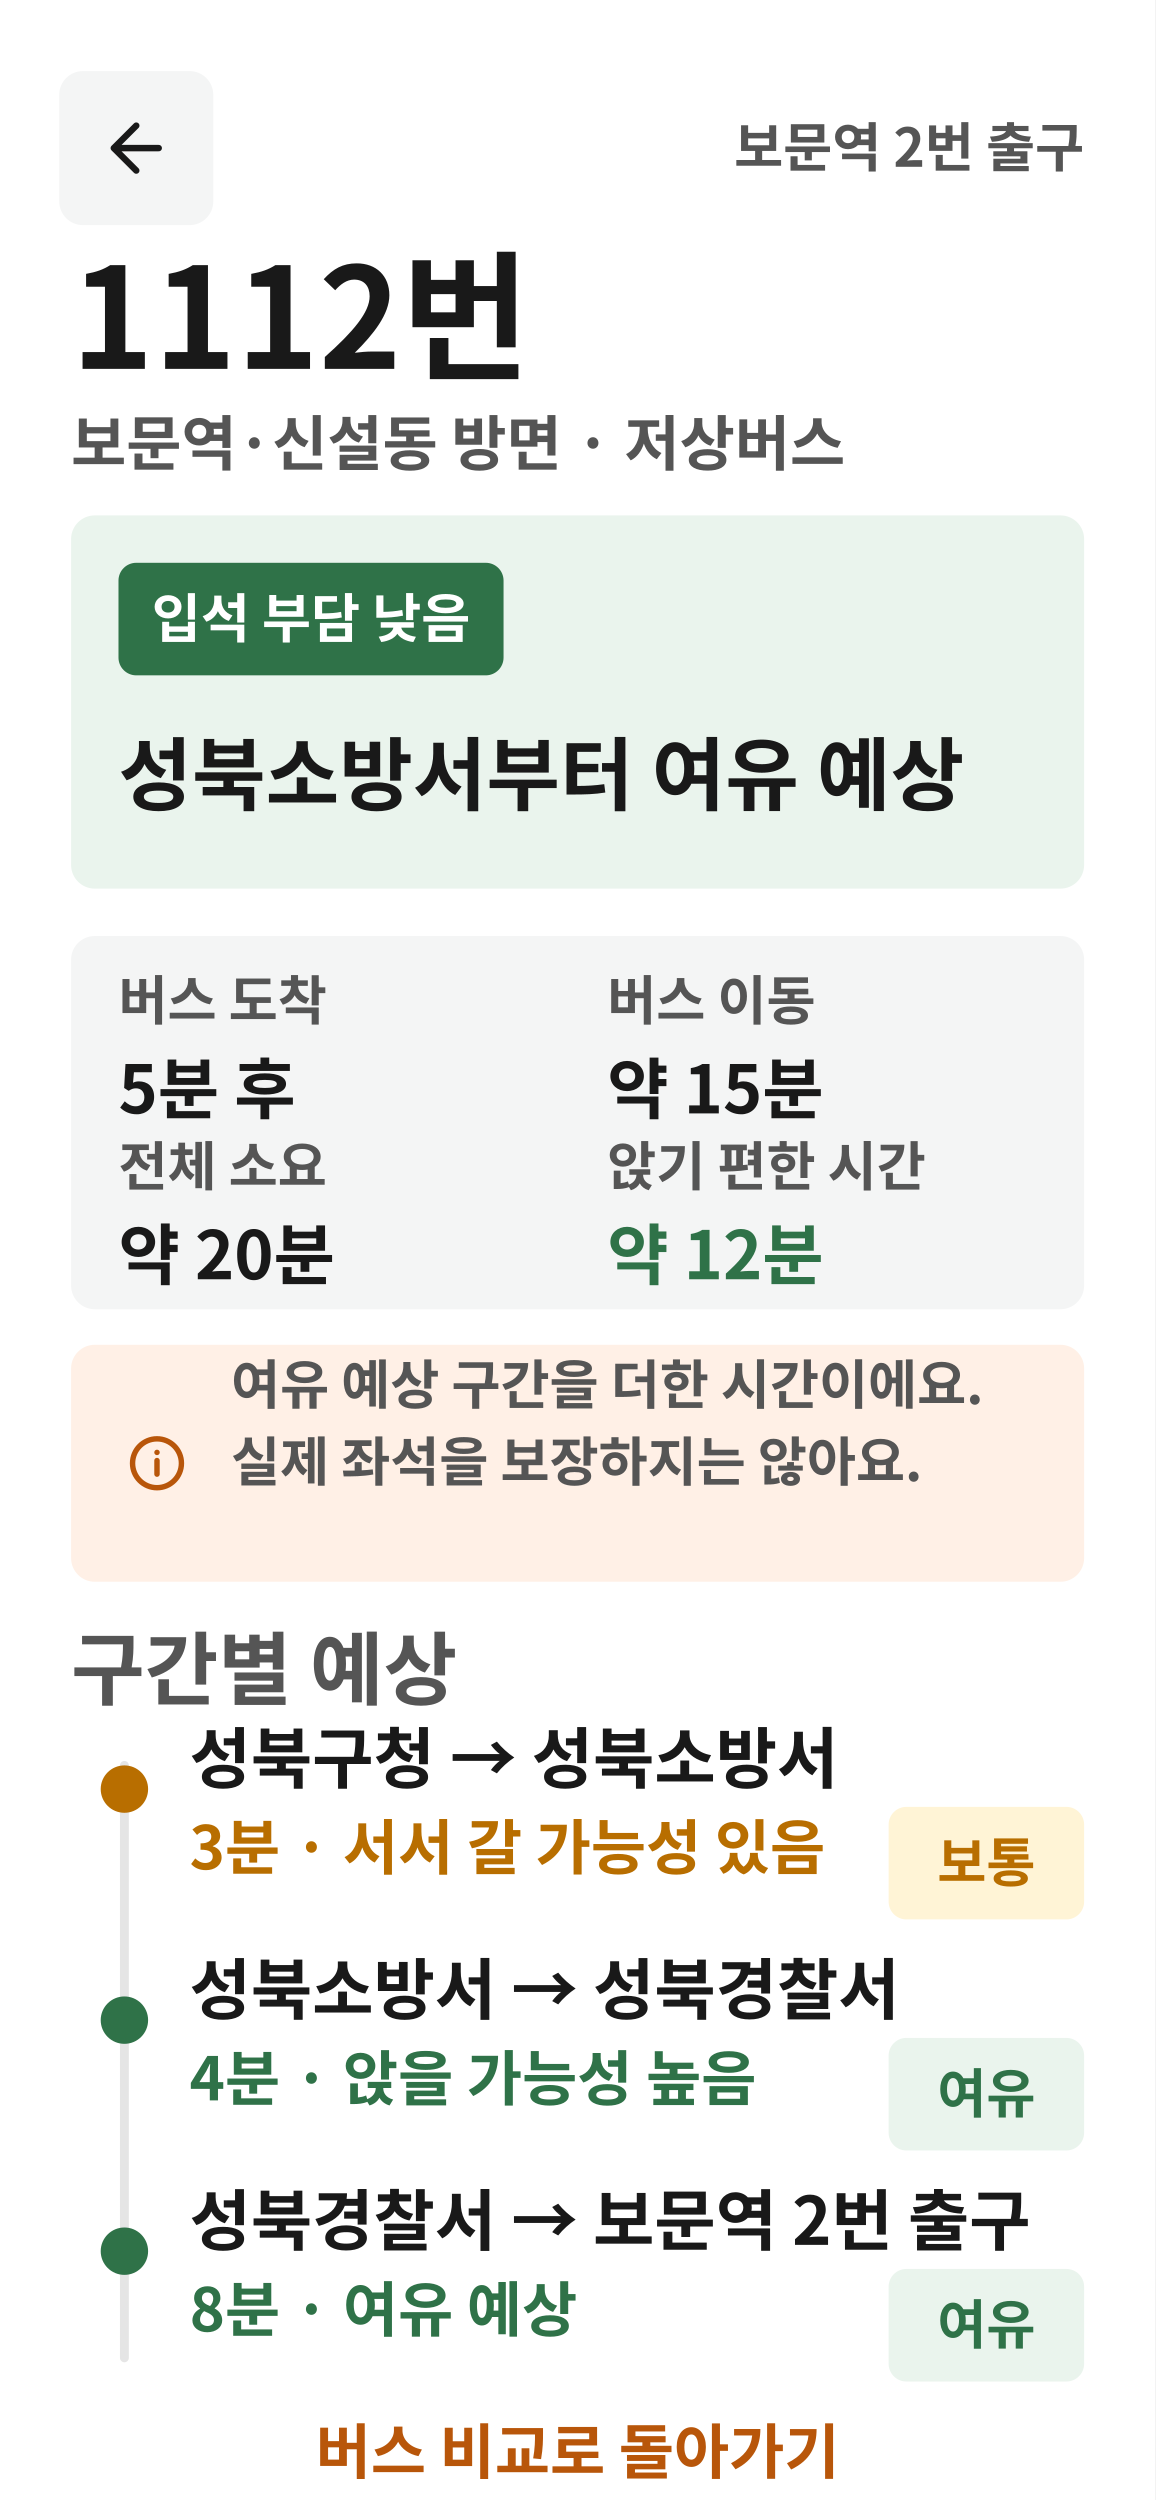
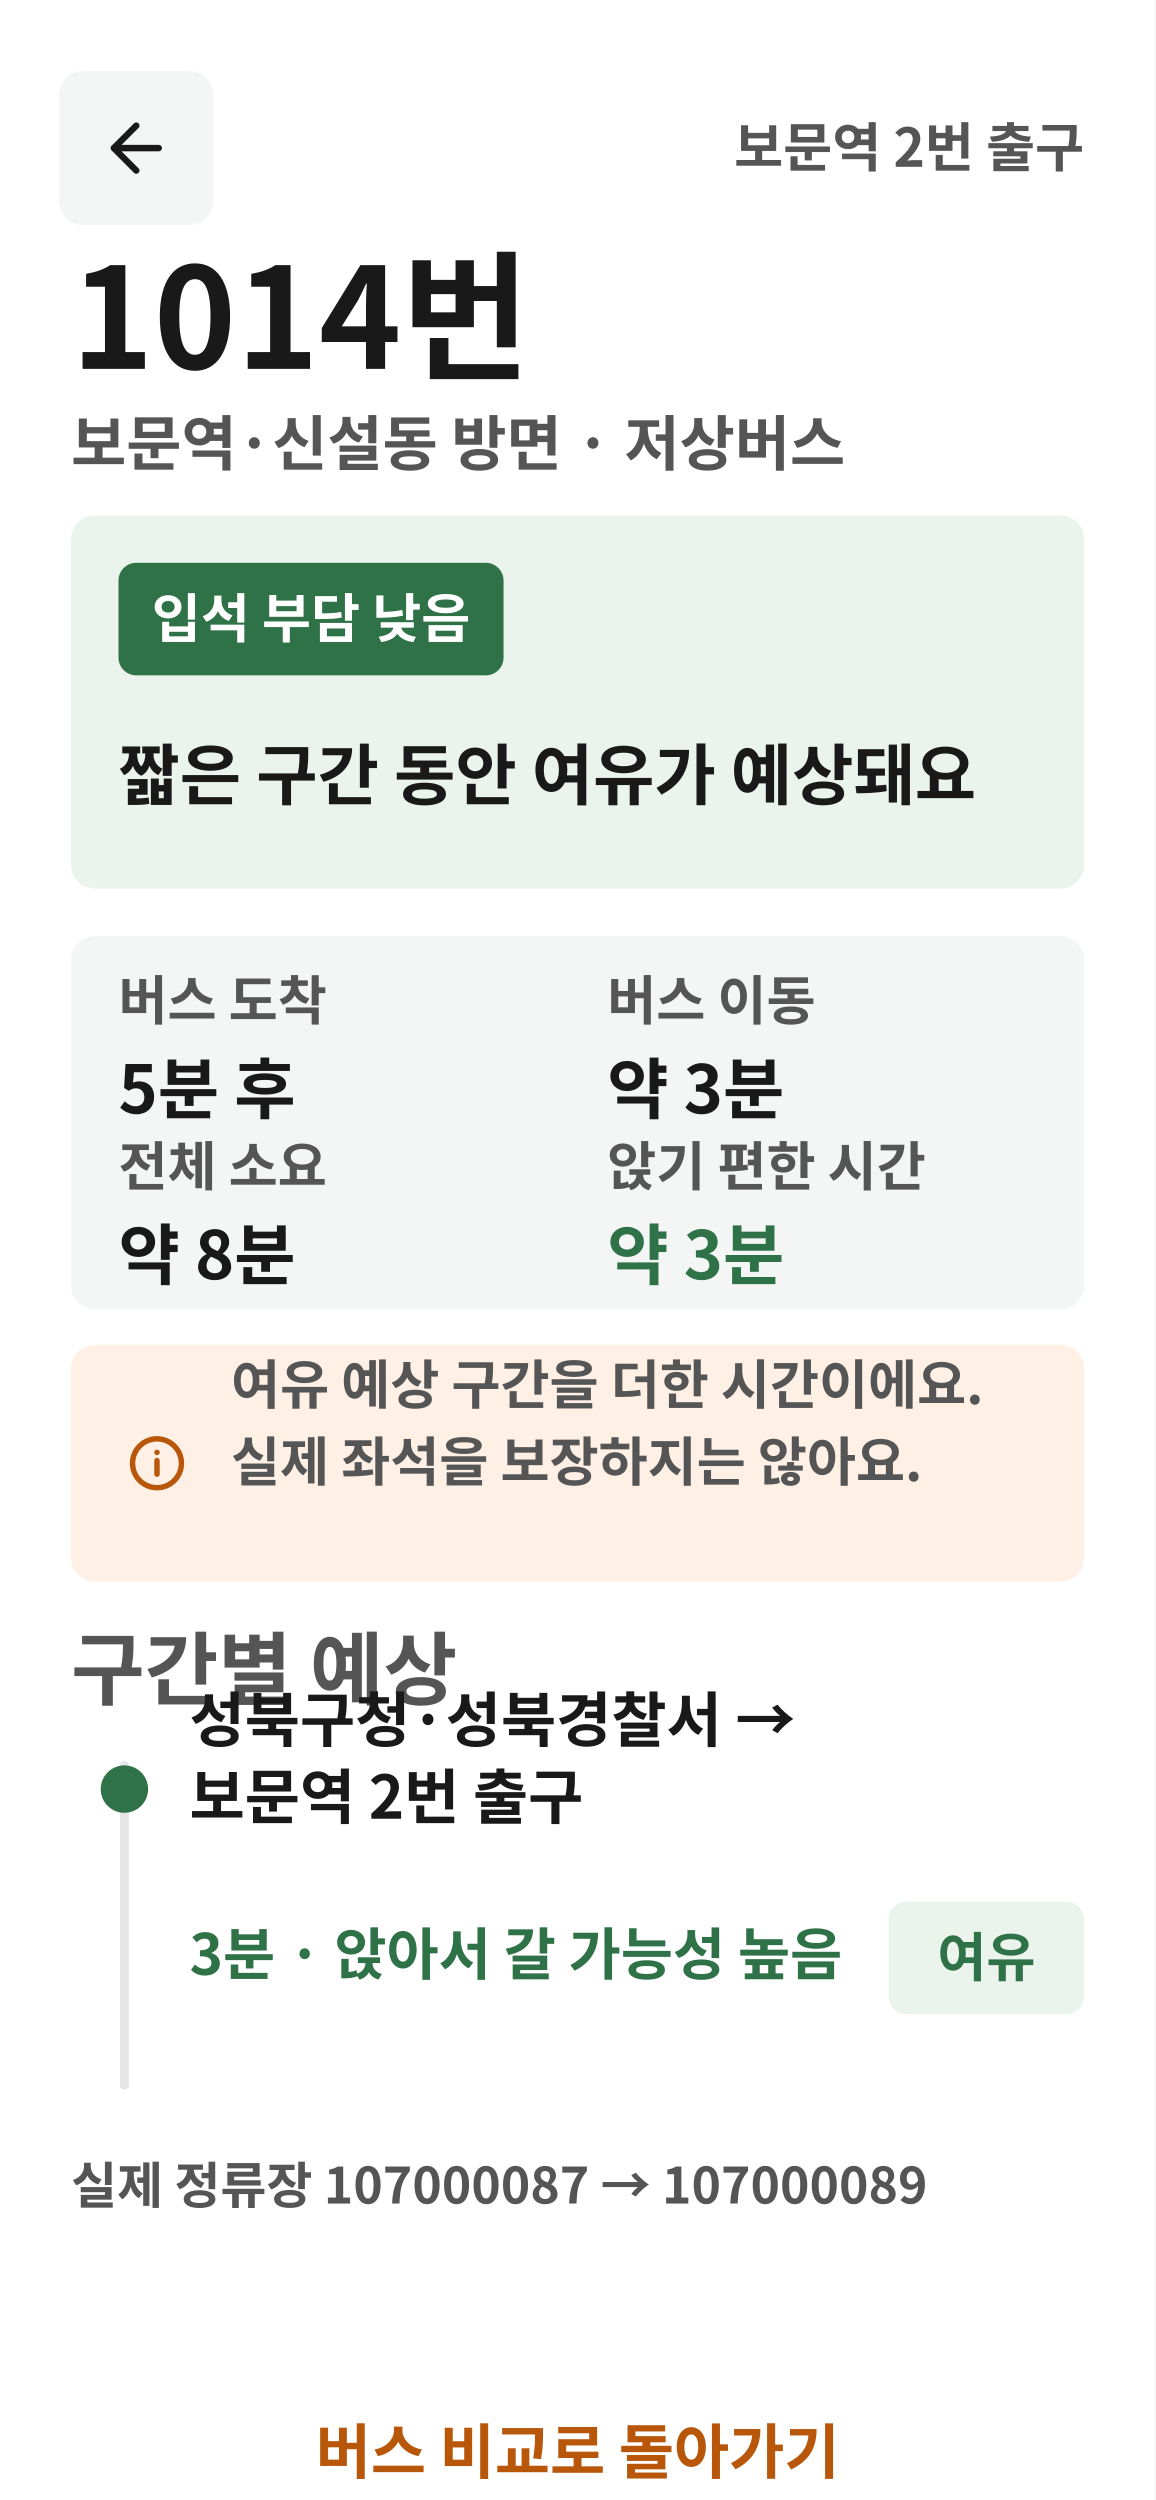
<svg xmlns="http://www.w3.org/2000/svg" width="390" height="844" viewBox="0 0 390 844" role="img" aria-label="버스 구간별 혼잡도 상세 화면">
  <rect x="0" y="0" width="390" height="844" rx="0" fill="#FFFFFF" stroke="none" stroke-width="1" />
  <rect x="20" y="24" width="52" height="52" rx="8" fill="#F4F5F5" stroke="none" stroke-width="1" />
  <g transform="translate(33 37) scale(1.083333)">
    <path d="M19 12H5M12 19l-7-7 7-7" fill="none" stroke="#191919" stroke-width="2" stroke-linecap="round" stroke-linejoin="round" />
  </g>
  <text x="366" y="50" font-family="Noto Sans CJK KR, Malgun Gothic, sans-serif" font-size="18" font-weight="700" fill="#555555" text-anchor="end" dominant-baseline="middle" letter-spacing="0">보문역 2번 출구</text>
-   <text x="24" y="108" font-family="Noto Sans CJK KR, Malgun Gothic, sans-serif" font-size="47.25" font-weight="800" fill="#191919" text-anchor="start" dominant-baseline="middle" letter-spacing="0">1112번</text>
+   <text x="24" y="108" font-family="Noto Sans CJK KR, Malgun Gothic, sans-serif" font-size="47.25" font-weight="800" fill="#191919" text-anchor="start" dominant-baseline="middle" letter-spacing="0">1014번</text>
  <text x="24" y="150" font-family="Noto Sans CJK KR, Malgun Gothic, sans-serif" font-size="20.25" font-weight="600" fill="#555555" text-anchor="start" dominant-baseline="middle" letter-spacing="0">보문역·신설동 방면 · 저상버스</text>
  <rect x="24" y="174" width="342" height="126" rx="8" fill="#EAF4ED" stroke="none" stroke-width="1" />
  <rect x="40" y="190" width="130" height="38" rx="6" fill="#2F7248" stroke="none" stroke-width="1" />
  <text x="105" y="209" font-family="Noto Sans CJK KR, Malgun Gothic, sans-serif" font-size="18" font-weight="800" fill="#FFFFFF" text-anchor="middle" dominant-baseline="middle" letter-spacing="0">입석 부담 낮음</text>
-   <text x="40" y="262" font-family="Noto Sans CJK KR, Malgun Gothic, sans-serif" font-size="27" font-weight="800" fill="#191919" text-anchor="start" dominant-baseline="middle" letter-spacing="0">성북소방서부터 여유 예상</text>
+   <text x="40" y="262" font-family="Noto Sans CJK KR, Malgun Gothic, sans-serif" font-size="22.5" font-weight="800" fill="#191919" text-anchor="start" dominant-baseline="middle" letter-spacing="0">짧은 구간 동안 여유가 예상돼요</text>
  <rect x="24" y="316" width="342" height="126" rx="8" fill="#F4F5F5" stroke="none" stroke-width="1" />
  <text x="40" y="338" font-family="Noto Sans CJK KR, Malgun Gothic, sans-serif" font-size="18" font-weight="600" fill="#555555" text-anchor="start" dominant-baseline="middle" letter-spacing="0">버스 도착</text>
  <text x="40" y="368" font-family="Noto Sans CJK KR, Malgun Gothic, sans-serif" font-size="22.5" font-weight="800" fill="#191919" text-anchor="start" dominant-baseline="middle" letter-spacing="0">5분 후</text>
  <text x="205" y="338" font-family="Noto Sans CJK KR, Malgun Gothic, sans-serif" font-size="18" font-weight="600" fill="#555555" text-anchor="start" dominant-baseline="middle" letter-spacing="0">버스 이동</text>
-   <text x="205" y="368" font-family="Noto Sans CJK KR, Malgun Gothic, sans-serif" font-size="22.5" font-weight="800" fill="#191919" text-anchor="start" dominant-baseline="middle" letter-spacing="0">약 15분</text>
+   <text x="205" y="368" font-family="Noto Sans CJK KR, Malgun Gothic, sans-serif" font-size="22.5" font-weight="800" fill="#191919" text-anchor="start" dominant-baseline="middle" letter-spacing="0">약 3분</text>
  <text x="40" y="394" font-family="Noto Sans CJK KR, Malgun Gothic, sans-serif" font-size="18" font-weight="600" fill="#555555" text-anchor="start" dominant-baseline="middle" letter-spacing="0">전체 소요</text>
-   <text x="40" y="424" font-family="Noto Sans CJK KR, Malgun Gothic, sans-serif" font-size="22.5" font-weight="800" fill="#191919" text-anchor="start" dominant-baseline="middle" letter-spacing="0">약 20분</text>
+   <text x="40" y="424" font-family="Noto Sans CJK KR, Malgun Gothic, sans-serif" font-size="22.5" font-weight="800" fill="#191919" text-anchor="start" dominant-baseline="middle" letter-spacing="0">약 8분</text>
  <text x="205" y="394" font-family="Noto Sans CJK KR, Malgun Gothic, sans-serif" font-size="18" font-weight="600" fill="#555555" text-anchor="start" dominant-baseline="middle" letter-spacing="0">앉기 편한 시간</text>
-   <text x="205" y="424" font-family="Noto Sans CJK KR, Malgun Gothic, sans-serif" font-size="22.5" font-weight="800" fill="#2F7248" text-anchor="start" dominant-baseline="middle" letter-spacing="0">약 12분</text>
+   <text x="205" y="424" font-family="Noto Sans CJK KR, Malgun Gothic, sans-serif" font-size="22.5" font-weight="800" fill="#2F7248" text-anchor="start" dominant-baseline="middle" letter-spacing="0">약 3분</text>
  <rect x="24" y="454" width="342" height="80" rx="8" fill="#FFF0E6" stroke="none" stroke-width="1" />
  <g transform="translate(42 483) scale(0.9166667)">
    <circle cx="12" cy="12" r="9" fill="none" stroke="#B8560A" stroke-width="2" stroke-linecap="round" stroke-linejoin="round" />
    <path d="M12 11v5M12 8h.01" fill="none" stroke="#B8560A" stroke-width="2" stroke-linecap="round" stroke-linejoin="round" />
  </g>
  <text x="78" y="474" font-family="Noto Sans CJK KR, Malgun Gothic, sans-serif" font-size="18" font-weight="700" fill="#555555" text-anchor="start" letter-spacing="0">
    <tspan x="78" dy="0">여유 예상 구간을 더한 시간이에요.</tspan>
    <tspan x="78" dy="26">실제 좌석을 보장하지는 않아요.</tspan>
  </text>
  <text x="24" y="564" font-family="Noto Sans CJK KR, Malgun Gothic, sans-serif" font-size="27" font-weight="700" fill="#555555" text-anchor="start" dominant-baseline="middle" letter-spacing="0">구간별 예상</text>
-   <line x1="42" y1="596" x2="42" y2="796" stroke="#E5E5E5" stroke-width="3" stroke-linecap="round" />
-   <circle cx="42" cy="604" r="8" fill="#B86E00" stroke="none" stroke-width="1" />
-   <text x="64" y="594" font-family="Noto Sans CJK KR, Malgun Gothic, sans-serif" font-size="22.5" font-weight="700" fill="#191919" text-anchor="start" dominant-baseline="middle" letter-spacing="0">성북구청 → 성북소방서</text>
-   <text x="64" y="624" font-family="Noto Sans CJK KR, Malgun Gothic, sans-serif" font-size="20.25" font-weight="600" fill="#B86E00" text-anchor="start" dominant-baseline="middle" letter-spacing="0">3분 · 서서 갈 가능성 있음</text>
-   <rect x="300" y="610" width="66" height="38" rx="6" fill="#FFF4D6" stroke="none" stroke-width="1" />
-   <text x="333" y="629" font-family="Noto Sans CJK KR, Malgun Gothic, sans-serif" font-size="18" font-weight="800" fill="#B86E00" text-anchor="middle" dominant-baseline="middle" letter-spacing="0">보통</text>
-   <circle cx="42" cy="682" r="8" fill="#2F7248" stroke="none" stroke-width="1" />
-   <text x="64" y="672" font-family="Noto Sans CJK KR, Malgun Gothic, sans-serif" font-size="22.5" font-weight="700" fill="#191919" text-anchor="start" dominant-baseline="middle" letter-spacing="0">성북소방서 → 성북경찰서</text>
-   <text x="64" y="702" font-family="Noto Sans CJK KR, Malgun Gothic, sans-serif" font-size="20.25" font-weight="600" fill="#2F7248" text-anchor="start" dominant-baseline="middle" letter-spacing="0">4분 · 앉을 가능성 높음</text>
-   <rect x="300" y="688" width="66" height="38" rx="6" fill="#EAF4ED" stroke="none" stroke-width="1" />
-   <text x="333" y="707" font-family="Noto Sans CJK KR, Malgun Gothic, sans-serif" font-size="18" font-weight="800" fill="#2F7248" text-anchor="middle" dominant-baseline="middle" letter-spacing="0">여유</text>
-   <circle cx="42" cy="760" r="8" fill="#2F7248" stroke="none" stroke-width="1" />
-   <text x="64" y="750" font-family="Noto Sans CJK KR, Malgun Gothic, sans-serif" font-size="22.5" font-weight="700" fill="#191919" text-anchor="start" dominant-baseline="middle" letter-spacing="0">성북경찰서 → 보문역 2번 출구</text>
-   <text x="64" y="780" font-family="Noto Sans CJK KR, Malgun Gothic, sans-serif" font-size="20.25" font-weight="600" fill="#2F7248" text-anchor="start" dominant-baseline="middle" letter-spacing="0">8분 · 여유 예상</text>
-   <rect x="300" y="766" width="66" height="38" rx="6" fill="#EAF4ED" stroke="none" stroke-width="1" />
-   <text x="333" y="785" font-family="Noto Sans CJK KR, Malgun Gothic, sans-serif" font-size="18" font-weight="800" fill="#2F7248" text-anchor="middle" dominant-baseline="middle" letter-spacing="0">여유</text>
+   <line x1="42" y1="596" x2="42" y2="704" stroke="#E5E5E5" stroke-width="3" stroke-linecap="round" />
+   <circle cx="42" cy="604" r="8" fill="#2F7248" stroke="none" stroke-width="1" />
+   <text x="64" y="588" font-family="Noto Sans CJK KR, Malgun Gothic, sans-serif" font-size="20.25" font-weight="700" fill="#191919" text-anchor="start" letter-spacing="0">
+     <tspan x="64" dy="0">성북구청·성북경찰서 →</tspan>
+     <tspan x="64" dy="26">보문역 2번 출구</tspan>
+   </text>
+   <text x="64" y="660" font-family="Noto Sans CJK KR, Malgun Gothic, sans-serif" font-size="19.13" font-weight="600" fill="#2F7248" text-anchor="start" dominant-baseline="middle" letter-spacing="0">3분 · 앉아서 갈 가능성 높음</text>
+   <rect x="300" y="642" width="66" height="38" rx="6" fill="#EAF4ED" stroke="none" stroke-width="1" />
+   <text x="333" y="661" font-family="Noto Sans CJK KR, Malgun Gothic, sans-serif" font-size="18" font-weight="800" fill="#2F7248" text-anchor="middle" dominant-baseline="middle" letter-spacing="0">여유</text>
+   <text x="24" y="738" font-family="Noto Sans CJK KR, Malgun Gothic, sans-serif" font-size="16.88" font-weight="600" fill="#555555" text-anchor="start" dominant-baseline="middle" letter-spacing="0">실제 정류장 107000087 → 107000089</text>
  <text x="195" y="828" font-family="Noto Sans CJK KR, Malgun Gothic, sans-serif" font-size="20.25" font-weight="800" fill="#B8560A" text-anchor="middle" dominant-baseline="middle" letter-spacing="0">버스 비교로 돌아가기</text>
</svg>
